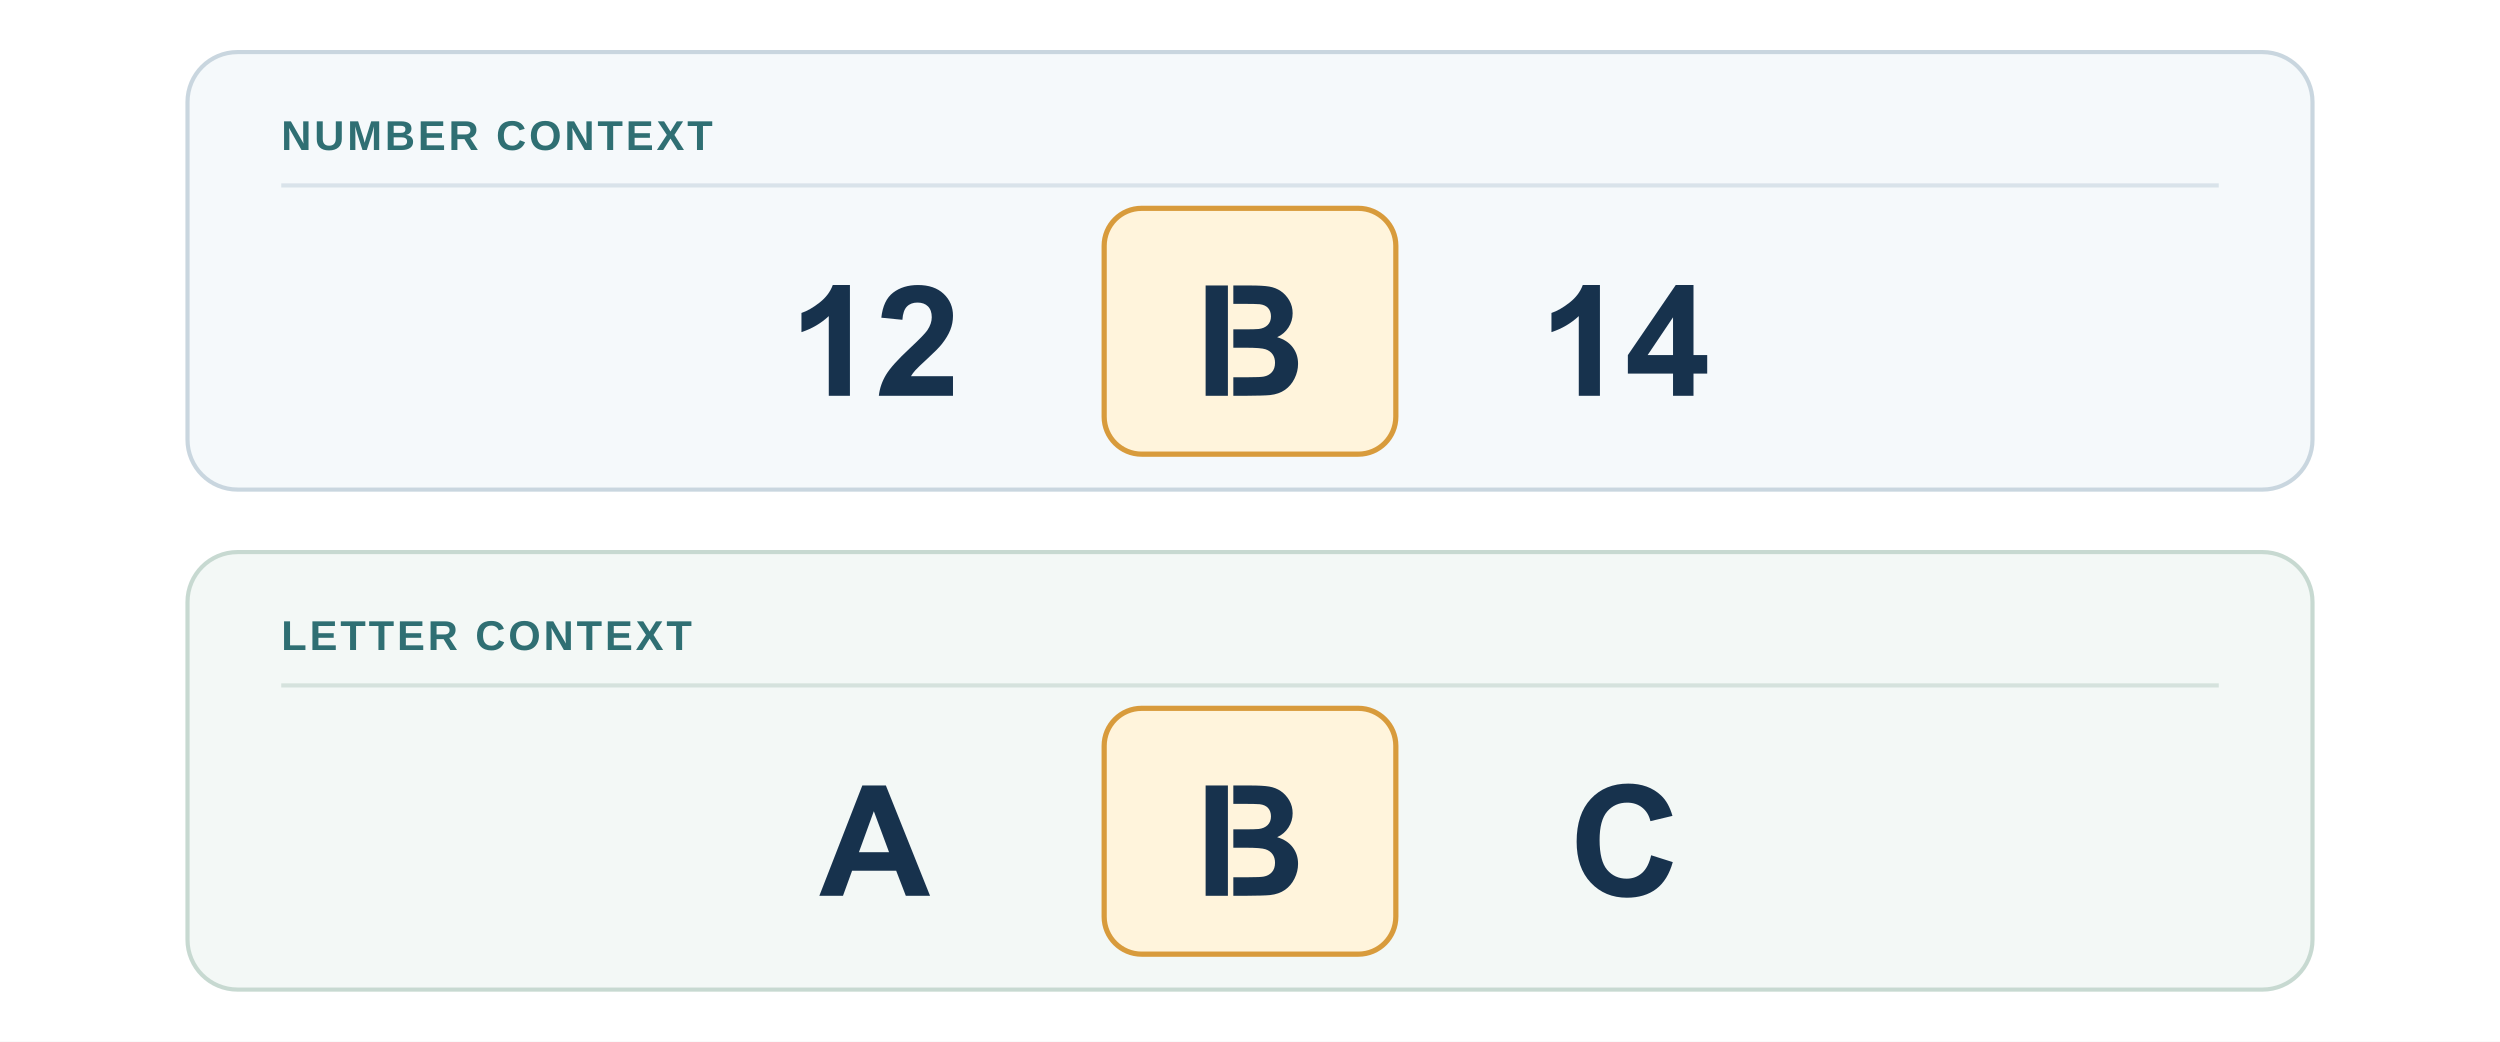
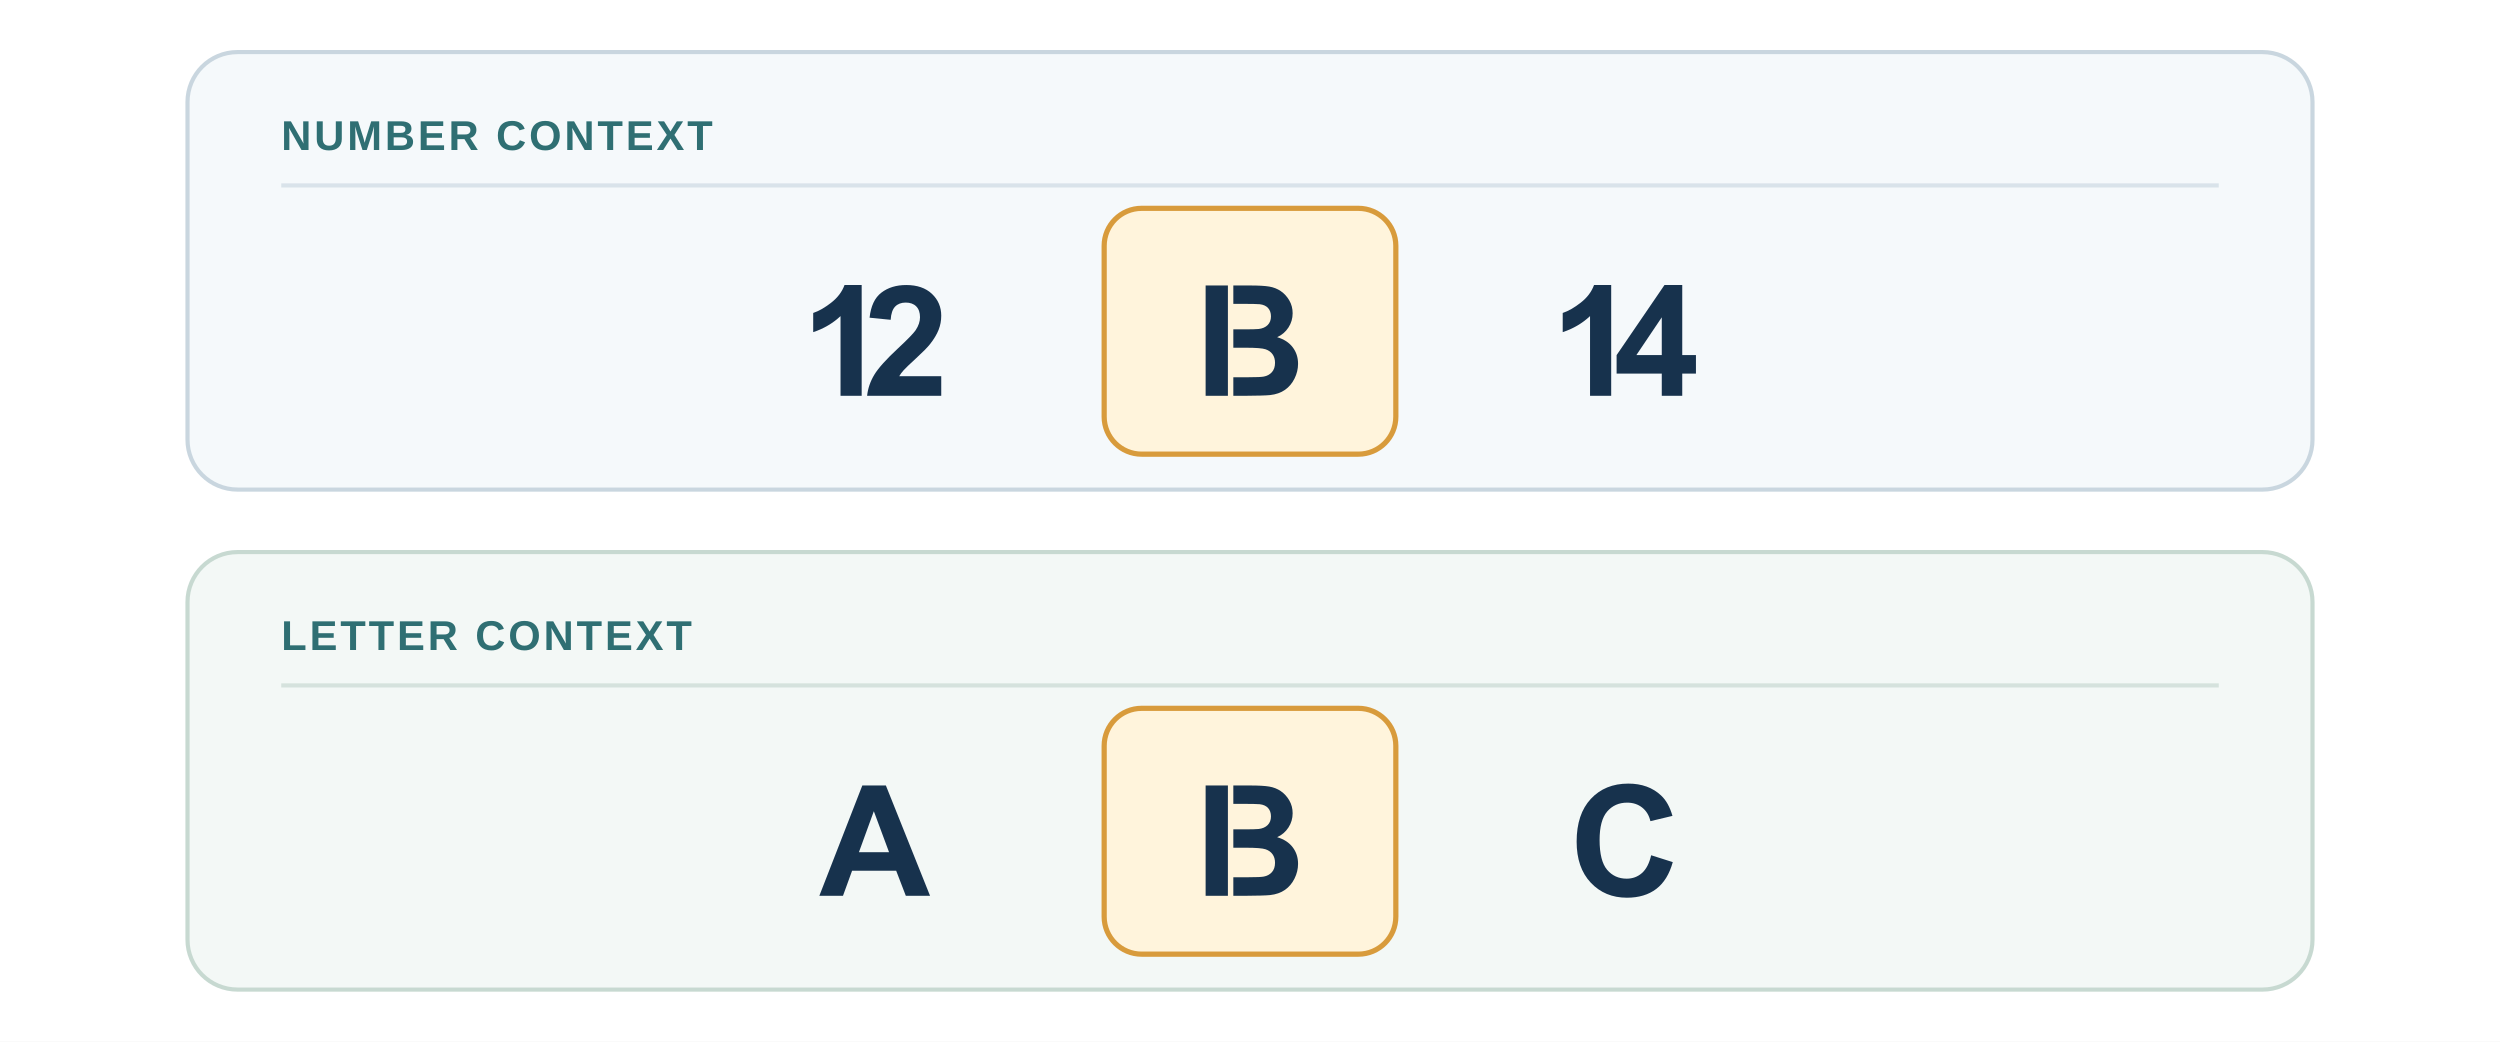
<svg xmlns="http://www.w3.org/2000/svg" width="1200" height="500" viewBox="0 105 1200 500" role="img" aria-labelledby="title desc" preserveAspectRatio="xMidYMid meet">
  <defs>
    <style>
      .figure-title { font: 700 38px Arial, Helvetica, sans-serif; fill: #17324d; }
      .subtitle { font: 22px Arial, Helvetica, sans-serif; fill: #53697a; }
      .context-label { font: 700 20px Arial, Helvetica, sans-serif; letter-spacing: 1.4px; fill: #2f6f73; }
      .sequence { font: 700 74px Arial, Helvetica, sans-serif; fill: #17324d; }
      .same-label { font: 700 20px Arial, Helvetica, sans-serif; fill: #8a5a21; }
      .takeaway { font: 700 25px Arial, Helvetica, sans-serif; fill: #17324d; }
      .boundary { font: 20px Arial, Helvetica, sans-serif; fill: #53697a; }
    </style>
    <path id="glyph-1" d="M29.123 -0 L18.97 -0 L18.97 -38.265 Q13.405 -33.062 5.854 -30.568 L5.854 -39.782 Q9.828 -41.083 14.489 -44.714 Q19.15 -48.346 20.885 -53.188 L29.123 -53.188 Z" />
    <path id="glyph-2" d="M37.434 -9.431 L37.434 -0 L1.843 -0 Q2.421 -5.348 5.311 -10.135 Q8.202 -14.923 16.73 -22.836 Q23.595 -29.231 25.148 -31.508 Q27.244 -34.651 27.244 -37.723 Q27.244 -41.119 25.419 -42.944 Q23.595 -44.769 20.379 -44.769 Q17.199 -44.769 15.32 -42.853 Q13.441 -40.938 13.152 -36.494 L3.035 -37.506 Q3.938 -45.889 8.708 -49.538 Q13.477 -53.188 20.632 -53.188 Q28.473 -53.188 32.953 -48.96 Q37.434 -44.732 37.434 -38.445 Q37.434 -34.868 36.151 -31.634 Q34.868 -28.4 32.086 -24.859 Q30.243 -22.511 25.438 -18.102 Q20.632 -13.694 19.349 -12.249 Q18.066 -10.804 17.271 -9.431 Z" />
    <path id="glyph-4" d="M23.053 -0 L23.053 -10.659 L1.373 -10.659 L1.373 -19.548 L24.354 -53.188 L32.881 -53.188 L32.881 -19.584 L39.457 -19.584 L39.457 -10.659 L32.881 -10.659 L32.881 -0 Z M23.053 -19.584 L23.053 -37.687 L10.876 -19.584 Z" />
    <path id="glyph-A" d="M53.151 -0 L41.517 -0 L36.892 -12.032 L15.718 -12.032 L11.346 -0 L0 -0 L20.632 -52.971 L31.941 -52.971 Z M33.459 -20.957 L26.16 -40.613 L19.006 -20.957 Z" />
    <path id="glyph-B" d="M5.42 -52.971 L26.594 -52.971 Q32.881 -52.971 35.97 -52.447 Q39.06 -51.923 41.498 -50.261 Q43.938 -48.599 45.563 -45.834 Q47.19 -43.07 47.19 -39.638 Q47.19 -35.916 45.184 -32.809 Q43.179 -29.701 39.746 -28.148 Q44.588 -26.738 47.19 -23.342 Q49.791 -19.945 49.791 -15.356 Q49.791 -11.743 48.111 -8.329 Q46.431 -4.914 43.522 -2.873 Q40.613 -0.831 36.35 -0.361 Q33.676 -0.072 23.45 -0 L5.42 -0 Z M16.115 -44.154 L16.115 -31.905 L23.125 -31.905 Q29.376 -31.905 30.894 -32.086 Q33.64 -32.411 35.211 -33.983 Q36.783 -35.555 36.783 -38.12 Q36.783 -40.577 35.428 -42.113 Q34.073 -43.648 31.399 -43.974 Q29.81 -44.154 22.258 -44.154 Z M16.115 -23.089 L16.115 -8.925 L26.016 -8.925 Q31.797 -8.925 33.351 -9.25 Q35.735 -9.684 37.235 -11.364 Q38.734 -13.044 38.734 -15.862 Q38.734 -18.247 37.578 -19.909 Q36.422 -21.571 34.236 -22.33 Q32.05 -23.089 24.751 -23.089 Z" />
    <path id="glyph-C" d="M39.276 -19.476 L49.647 -16.188 Q47.262 -7.516 41.715 -3.306 Q36.169 0.903 27.642 0.903 Q17.091 0.903 10.298 -6.305 Q3.505 -13.514 3.505 -26.016 Q3.505 -39.24 10.334 -46.557 Q17.163 -53.874 28.292 -53.874 Q38.012 -53.874 44.082 -48.129 Q47.695 -44.732 49.502 -38.373 L38.915 -35.844 Q37.976 -39.963 34.995 -42.348 Q32.014 -44.732 27.75 -44.732 Q21.86 -44.732 18.193 -40.505 Q14.525 -36.277 14.525 -26.811 Q14.525 -16.766 18.139 -12.502 Q21.752 -8.238 27.533 -8.238 Q31.797 -8.238 34.868 -10.948 Q37.94 -13.658 39.276 -19.476 Z" />
    <g id="glyph-12">
      <use href="#glyph-1" />
-       <use href="#glyph-2" transform="translate(41.1553 0)" />
+       <use href="#glyph-2" transform="translate(29.8802 0)" />
    </g>
    <g id="glyph-14">
      <use href="#glyph-1" />
-       <use href="#glyph-4" transform="translate(41.1553 0)" />
+       <use href="#glyph-4" transform="translate(30.35 0)" />
    </g>
    <clipPath id="stem-separation" clipPathUnits="userSpaceOnUse">
      <rect x="-1" y="-75" width="17.115" height="80" />
      <rect x="18.715" y="-75" width="45" height="80" />
    </clipPath>
    <g id="ambiguous-mark" clip-path="url(#stem-separation)">
      <use href="#glyph-B" />
    </g>
  </defs>
  <rect width="1200" height="500" fill="#ffffff" x="0" y="105" />
  <rect x="90" y="130" width="1020" height="210" rx="24" fill="#f5f9fb" stroke="#c9d6df" stroke-width="2" />
  <text class="context-label" x="135" y="177">NUMBER CONTEXT</text>
  <line x1="135" y1="194" x2="1065" y2="194" stroke="#d9e3ea" stroke-width="2" />
  <rect x="530" y="205" width="140" height="118" rx="18" fill="#fff4dc" stroke="#d89b3c" stroke-width="2.5" />
-   <use class="sequence" href="#glyph-12" transform="translate(378.8447 295)" />
+   <use class="sequence" href="#glyph-12" transform="translate(384.4823 295)" />
  <use class="sequence" href="#ambiguous-mark" transform="translate(573.2798 295)" />
-   <use class="sequence" href="#glyph-14" transform="translate(738.8447 295)" />
+   <use class="sequence" href="#glyph-14" transform="translate(744.2474 295)" />
  <rect x="90" y="370" width="1020" height="210" rx="24" fill="#f3f8f6" stroke="#c7d9d1" stroke-width="2" />
  <text class="context-label" x="135" y="417">LETTER CONTEXT</text>
  <line x1="135" y1="434" x2="1065" y2="434" stroke="#d5e2dd" stroke-width="2" />
  <rect x="530" y="445" width="140" height="118" rx="18" fill="#fff4dc" stroke="#d89b3c" stroke-width="2.5" />
  <use class="sequence" href="#glyph-A" transform="translate(393.2798 535)" />
  <use class="sequence" href="#ambiguous-mark" transform="translate(573.2798 535)" />
  <use class="sequence" href="#glyph-C" transform="translate(753.2798 535)" />
</svg>
